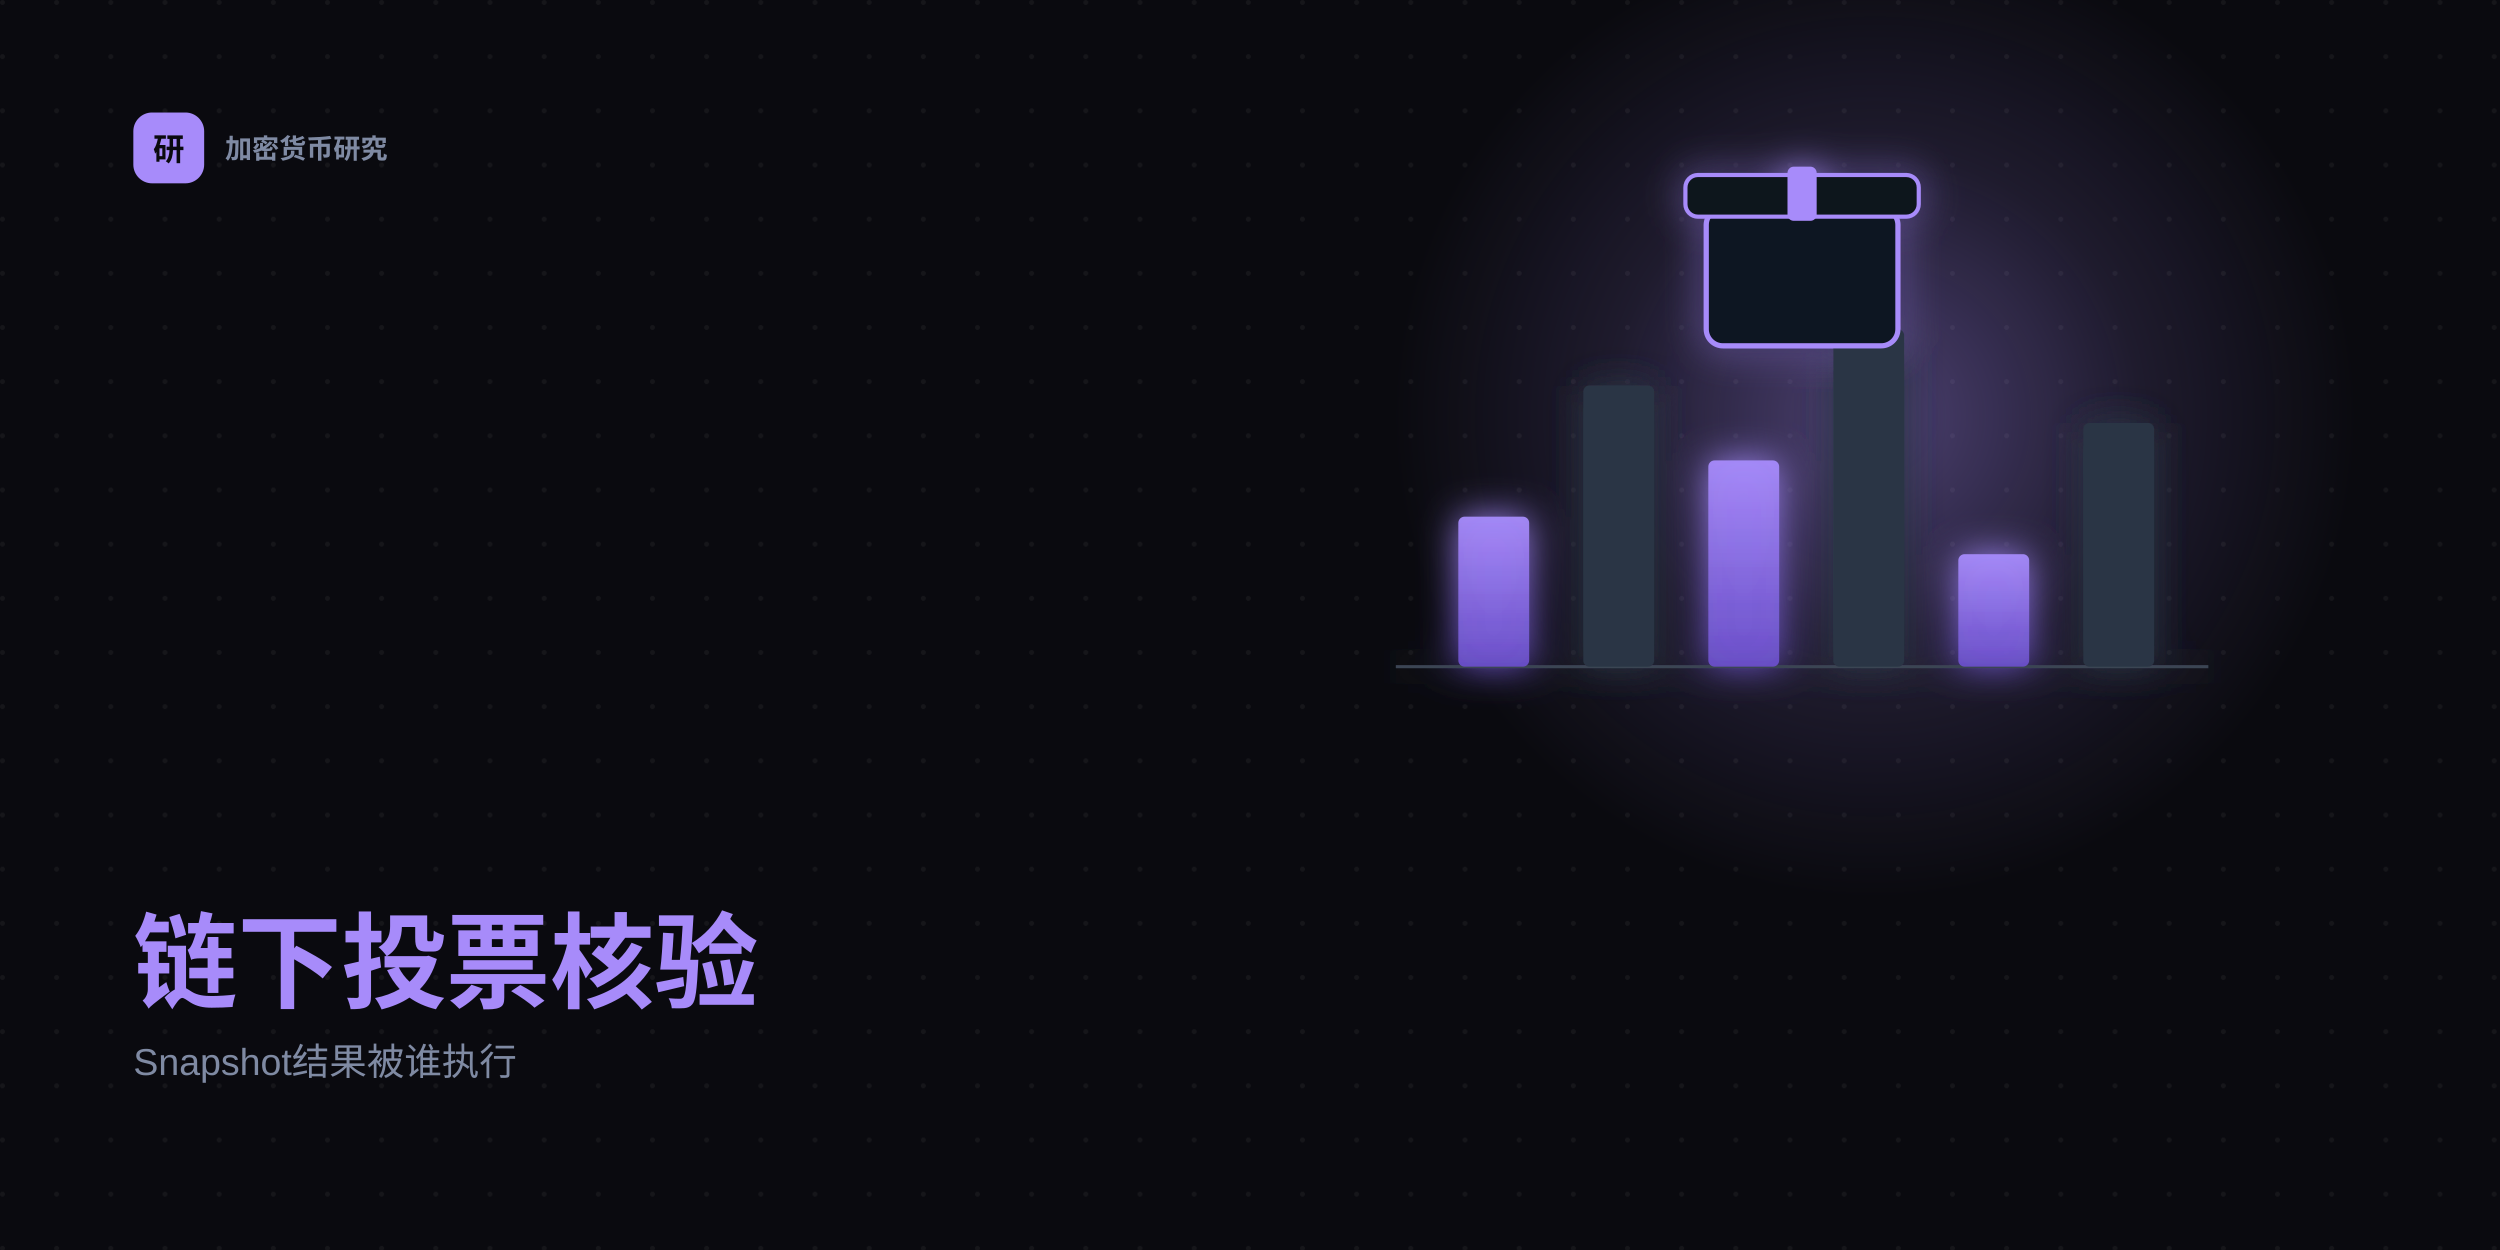
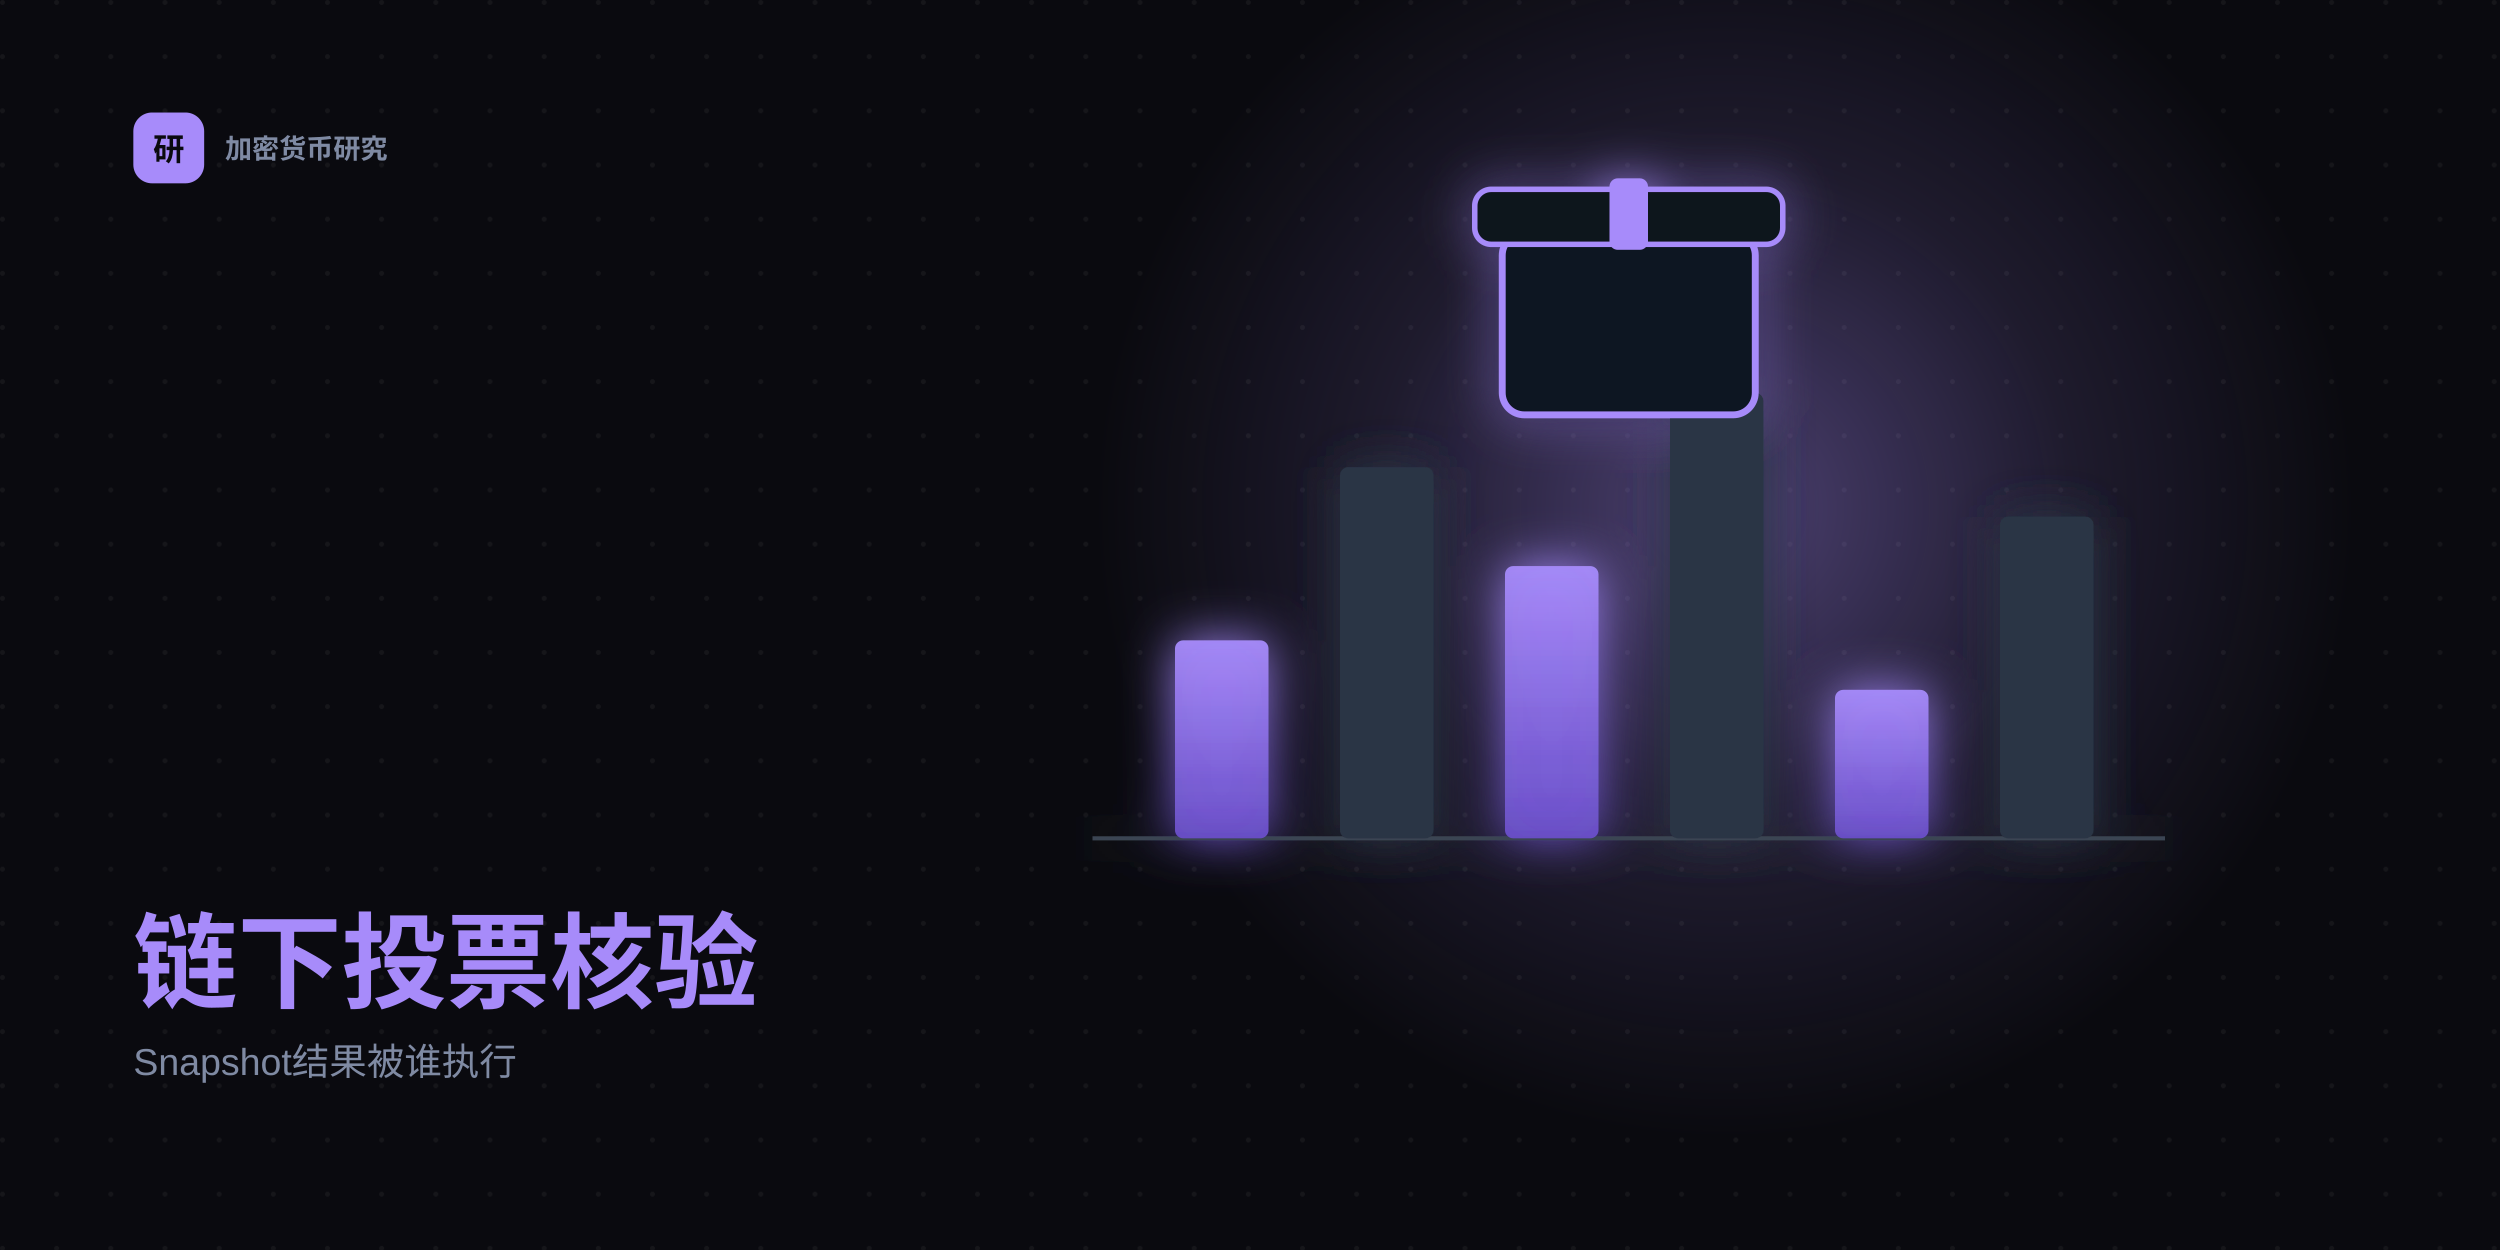
<svg xmlns="http://www.w3.org/2000/svg" viewBox="0 0 1200 600" role="img" aria-label="链下投票核验：Snapshot结果被谁执行 主题配图">
  <defs>
    <radialGradient id="glowsnapshotofzh" cx="50%" cy="50%" r="50%">
      <stop offset="0%" stop-color="#a78bfa" stop-opacity="0.42" />
      <stop offset="55%" stop-color="#a78bfa" stop-opacity="0.13" />
      <stop offset="100%" stop-color="#a78bfa" stop-opacity="0" />
    </radialGradient>
    <linearGradient id="barsnapshotofzh" x1="0" y1="1" x2="0" y2="0">
      <stop offset="0%" stop-color="#6a4fc9" stop-opacity="0.95" />
      <stop offset="100%" stop-color="#a78bfa" stop-opacity="0.95" />
    </linearGradient>
    <filter id="softsnapshotofzh" x="-80%" y="-80%" width="260%" height="260%">
      <feGaussianBlur stdDeviation="9" result="b" />
      <feMerge>
        <feMergeNode in="b" />
        <feMergeNode in="SourceGraphic" />
      </feMerge>
    </filter>
    <pattern id="dotssnapshotofzh" width="26" height="26" patternUnits="userSpaceOnUse">
      <circle cx="1.2" cy="1.2" r="1.2" fill="#ffffff" fill-opacity="0.05" />
    </pattern>
  </defs>
  <rect width="1200" height="600" fill="#0a0a0f" />
  <rect width="1200" height="600" fill="url(#dotssnapshotofzh)" />
  <g transform="translate(64,54)">
    <rect x="0" y="0" width="34" height="34" rx="9" fill="#a78bfa" />
    <text x="17" y="23" font-family="'Segoe UI',Arial,sans-serif" font-size="15" font-weight="700" fill="#0a0a0f" text-anchor="middle">研</text>
    <text x="44" y="22" font-family="'Segoe UI',Arial,sans-serif" font-size="13" font-weight="600" fill="#7f8aa3">加密货币研究</text>
  </g>
-   <circle cx="900" cy="200" r="230" fill="url(#glowsnapshotofzh)" />
-   <g filter="url(#softsnapshotofzh)">
-     <line x1="670" y1="320" x2="1060" y2="320" stroke="#3a4452" stroke-width="1.5" />
-     <rect x="700" y="248" width="34" height="72" rx="3" fill="url(#barsnapshotofzh)" />
-     <rect x="760" y="185" width="34" height="135" rx="3" fill="#2a3444" />
-     <rect x="820" y="221" width="34" height="99" rx="3" fill="url(#barsnapshotofzh)" />
-     <rect x="880" y="158" width="34" height="162" rx="3" fill="#2a3444" />
-     <rect x="940" y="266" width="34" height="54" rx="3" fill="url(#barsnapshotofzh)" />
-     <rect x="1000" y="203" width="34" height="117" rx="3" fill="#2a3444" />
-     <g transform="translate(865,110)">
-       <rect x="-46" y="-10" width="92" height="66" rx="8" fill="#0e1420" stroke="#a78bfa" stroke-width="2.5" />
-       <rect x="-56" y="-26" width="112" height="20" rx="6" fill="#10161f" stroke="#a78bfa" stroke-width="2" />
-       <rect x="-7" y="-30" width="14" height="26" rx="3" fill="#a78bfa" />
+   <g transform="translate(-360,-20) scale(1.32)">
+     <circle cx="900" cy="200" r="230" fill="url(#glowsnapshotofzh)" />
+     <g filter="url(#softsnapshotofzh)">
+       <line x1="670" y1="320" x2="1060" y2="320" stroke="#3a4452" stroke-width="1.5" />
+       <rect x="700" y="248" width="34" height="72" rx="3" fill="url(#barsnapshotofzh)" />
+       <rect x="760" y="185" width="34" height="135" rx="3" fill="#2a3444" />
+       <rect x="820" y="221" width="34" height="99" rx="3" fill="url(#barsnapshotofzh)" />
+       <rect x="880" y="158" width="34" height="162" rx="3" fill="#2a3444" />
+       <rect x="940" y="266" width="34" height="54" rx="3" fill="url(#barsnapshotofzh)" />
+       <rect x="1000" y="203" width="34" height="117" rx="3" fill="#2a3444" />
+       <g transform="translate(865,110)">
+         <rect x="-46" y="-10" width="92" height="66" rx="8" fill="#0e1420" stroke="#a78bfa" stroke-width="2.5" />
+         <rect x="-56" y="-26" width="112" height="20" rx="6" fill="#10161f" stroke="#a78bfa" stroke-width="2" />
+         <rect x="-7" y="-30" width="14" height="26" rx="3" fill="#a78bfa" />
+       </g>
    </g>
  </g>
  <g font-family="'Segoe UI',Arial,sans-serif" font-weight="800">
    <text font-size="50" fill="#a78bfa">
      <tspan x="64" y="480">链下投票核验</tspan>
    </text>
  </g>
  <text x="64" y="516" font-family="'Segoe UI',Arial,sans-serif" font-size="18" fill="#7f8aa3">Snapshot结果被谁执行</text>
</svg>
